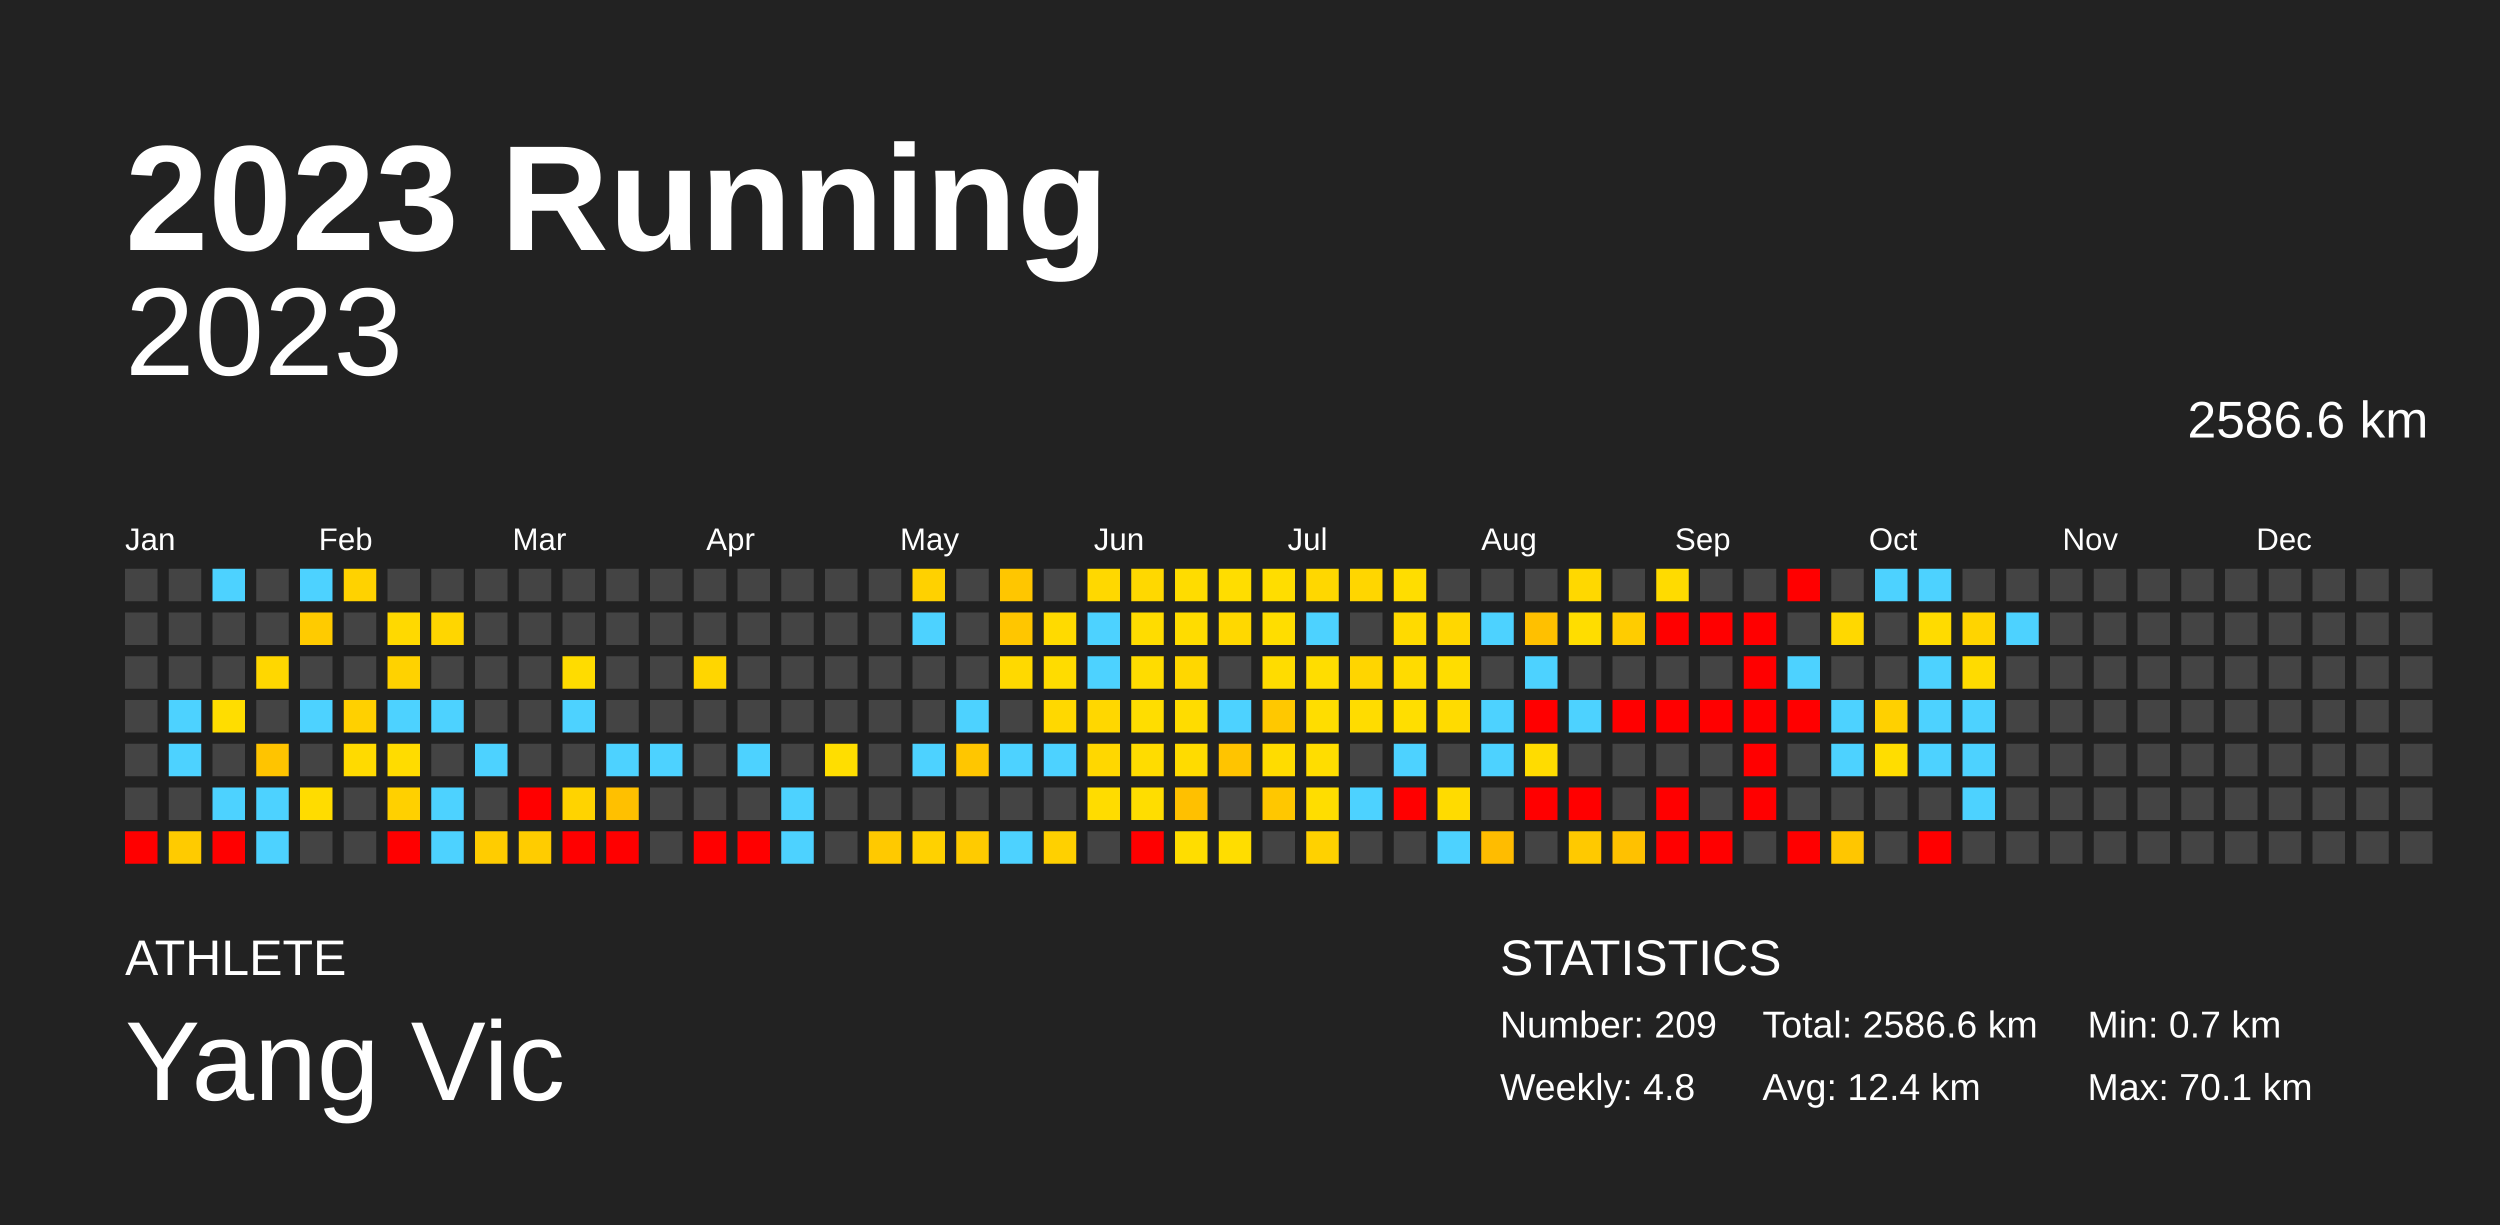
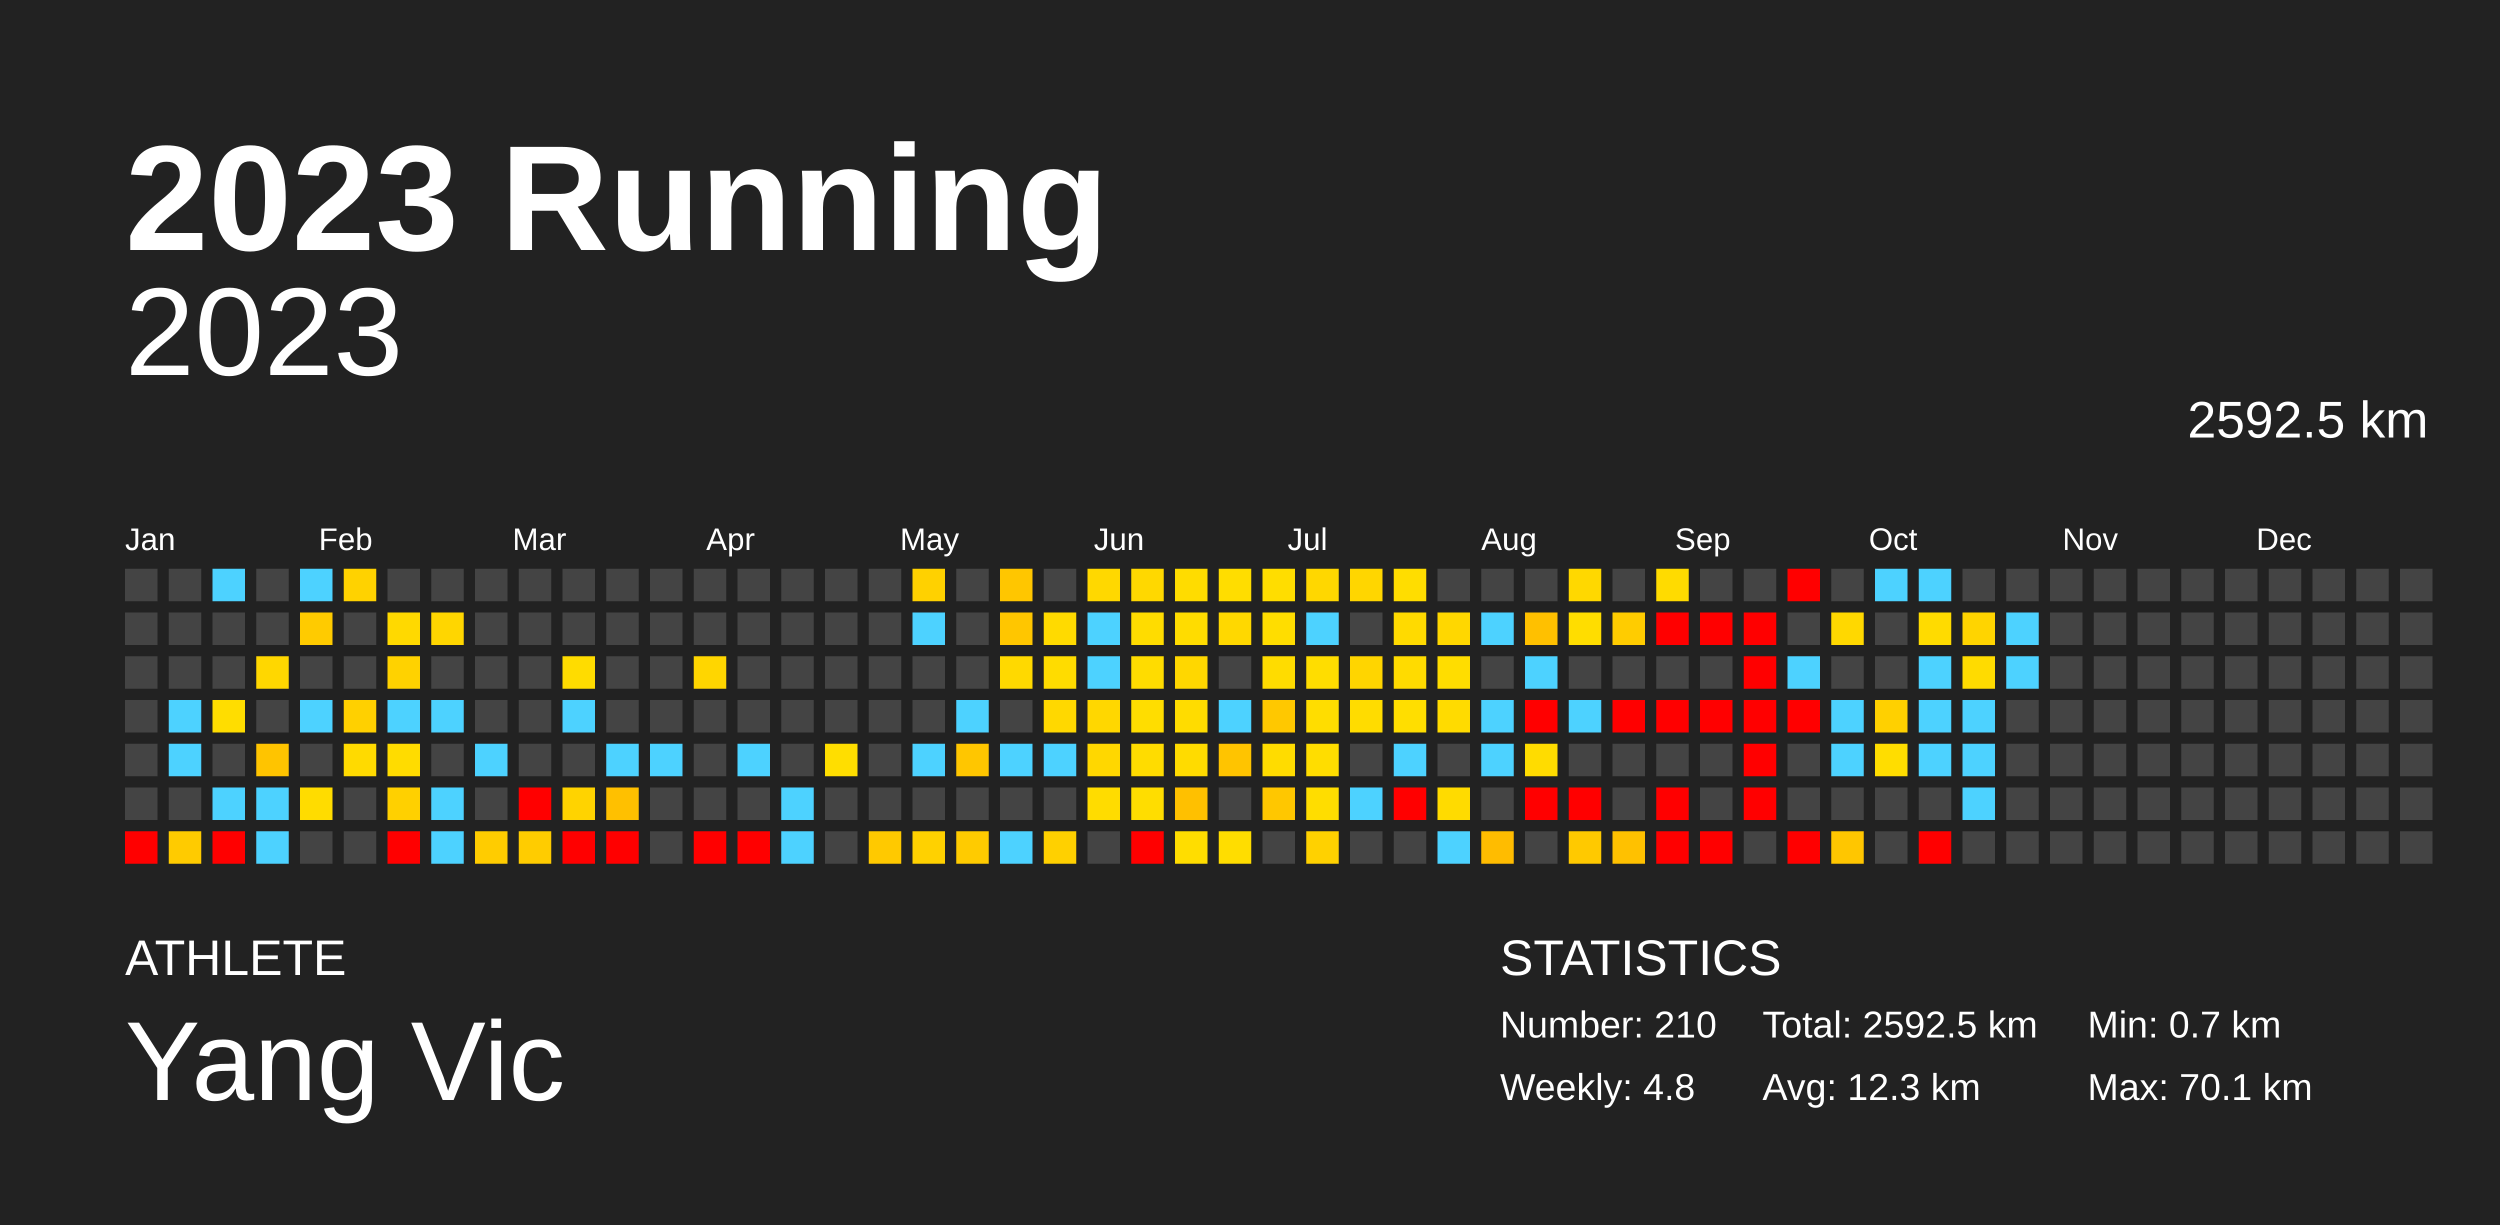
<svg xmlns="http://www.w3.org/2000/svg" baseProfile="full" height="98mm" version="1.1" viewBox="0,0,200,98" width="200mm">
  <defs />
  <rect fill="#222222" height="98" width="200" x="0" y="0" />
  <text fill="#FFFFFF" style="font-size:12px; font-family:Arial; font-weight:bold;" x="10" y="20">2023 Running</text>
  <text fill="#FFFFFF" style="font-size:4px; font-family:Arial" x="10" y="78">ATHLETE</text>
  <text fill="#FFFFFF" style="font-size:9px; font-family:Arial" x="10" y="88">Yang Vic</text>
  <text fill="#FFFFFF" style="font-size:4px; font-family:Arial" x="120" y="78">STATISTICS</text>
-   <text fill="#FFFFFF" style="font-size:3px; font-family:Arial" x="120" y="83">Number: 209</text>
+   <text fill="#FFFFFF" style="font-size:3px; font-family:Arial" x="120" y="83">Number: 210</text>
  <text fill="#FFFFFF" style="font-size:3px; font-family:Arial" x="120" y="88">Weekly: 4.8</text>
-   <text fill="#FFFFFF" style="font-size:3px; font-family:Arial" x="141" y="83">Total: 2586.6 km</text>
-   <text fill="#FFFFFF" style="font-size:3px; font-family:Arial" x="141" y="88">Avg: 12.4 km</text>
+   <text fill="#FFFFFF" style="font-size:3px; font-family:Arial" x="141" y="83">Total: 2592.5 km</text>
+   <text fill="#FFFFFF" style="font-size:3px; font-family:Arial" x="141" y="88">Avg: 12.3 km</text>
  <text fill="#FFFFFF" style="font-size:3px; font-family:Arial" x="167" y="83">Min: 0.7 km</text>
  <text fill="#FFFFFF" style="font-size:3px; font-family:Arial" x="167" y="88">Max: 70.1 km</text>
  <text alignment-baseline="hanging" fill="#FFFFFF" style="font-size:10.0px; font-family:Arial;" x="10" y="30">2023</text>
-   <text alignment-baseline="hanging" fill="#FFFFFF" style="font-size:4.125px; font-family:Arial;" x="175" y="35">2586.6 km</text>
+   <text alignment-baseline="hanging" fill="#FFFFFF" style="font-size:4.125px; font-family:Arial;" x="175" y="35">2592.5 km</text>
  <text fill="#FFFFFF" style="font-size:2.5px; font-family:Arial" x="10.0" y="44">Jan</text>
  <text fill="#FFFFFF" style="font-size:2.5px; font-family:Arial" x="25.5" y="44">Feb</text>
  <text fill="#FFFFFF" style="font-size:2.5px; font-family:Arial" x="41.0" y="44">Mar</text>
  <text fill="#FFFFFF" style="font-size:2.5px; font-family:Arial" x="56.5" y="44">Apr</text>
  <text fill="#FFFFFF" style="font-size:2.5px; font-family:Arial" x="72.0" y="44">May</text>
  <text fill="#FFFFFF" style="font-size:2.5px; font-family:Arial" x="87.5" y="44">Jun</text>
  <text fill="#FFFFFF" style="font-size:2.5px; font-family:Arial" x="103.0" y="44">Jul</text>
  <text fill="#FFFFFF" style="font-size:2.5px; font-family:Arial" x="118.5" y="44">Aug</text>
  <text fill="#FFFFFF" style="font-size:2.5px; font-family:Arial" x="134.0" y="44">Sep</text>
  <text fill="#FFFFFF" style="font-size:2.5px; font-family:Arial" x="149.5" y="44">Oct</text>
  <text fill="#FFFFFF" style="font-size:2.5px; font-family:Arial" x="165.0" y="44">Nov</text>
  <text fill="#FFFFFF" style="font-size:2.5px; font-family:Arial" x="180.5" y="44">Dec</text>
  <rect fill="#444444" height="2.6" width="2.6" x="10.0" y="45.5" />
  <rect fill="#444444" height="2.6" width="2.6" x="10.0" y="49.0" />
  <rect fill="#444444" height="2.6" width="2.6" x="10.0" y="52.5" />
  <rect fill="#444444" height="2.6" width="2.6" x="10.0" y="56.0" />
  <rect fill="#444444" height="2.6" width="2.6" x="10.0" y="59.5" />
  <rect fill="#444444" height="2.6" width="2.6" x="10.0" y="63.0" />
  <rect fill="red" height="2.6" width="2.6" x="10.0" y="66.5" />
  <rect fill="#444444" height="2.6" width="2.6" x="13.5" y="45.5" />
  <rect fill="#444444" height="2.6" width="2.6" x="13.5" y="49.0" />
  <rect fill="#444444" height="2.6" width="2.6" x="13.5" y="52.5" />
  <rect fill="#4dd2ff" height="2.6" width="2.6" x="13.5" y="56.0" />
  <rect fill="#4dd2ff" height="2.6" width="2.6" x="13.5" y="59.5" />
  <rect fill="#444444" height="2.6" width="2.6" x="13.5" y="63.0" />
  <rect fill="#ffcb00" height="2.6" width="2.6" x="13.5" y="66.5" />
  <rect fill="#4dd2ff" height="2.6" width="2.6" x="17.0" y="45.5" />
  <rect fill="#444444" height="2.6" width="2.6" x="17.0" y="49.0" />
  <rect fill="#444444" height="2.6" width="2.6" x="17.0" y="52.5" />
  <rect fill="#ffdd00" height="2.6" width="2.6" x="17.0" y="56.0" />
  <rect fill="#444444" height="2.6" width="2.6" x="17.0" y="59.5" />
  <rect fill="#4dd2ff" height="2.6" width="2.6" x="17.0" y="63.0" />
  <rect fill="red" height="2.6" width="2.6" x="17.0" y="66.5" />
  <rect fill="#444444" height="2.6" width="2.6" x="20.5" y="45.5" />
  <rect fill="#444444" height="2.6" width="2.6" x="20.5" y="49.0" />
  <rect fill="#ffd700" height="2.6" width="2.6" x="20.5" y="52.5" />
  <rect fill="#444444" height="2.6" width="2.6" x="20.5" y="56.0" />
  <rect fill="#ffc400" height="2.6" width="2.6" x="20.5" y="59.5" />
  <rect fill="#4dd2ff" height="2.6" width="2.6" x="20.5" y="63.0" />
  <rect fill="#4dd2ff" height="2.6" width="2.6" x="20.5" y="66.5" />
  <rect fill="#4dd2ff" height="2.6" width="2.6" x="24.0" y="45.5" />
  <rect fill="#ffcb00" height="2.6" width="2.6" x="24.0" y="49.0" />
  <rect fill="#444444" height="2.6" width="2.6" x="24.0" y="52.5" />
  <rect fill="#4dd2ff" height="2.6" width="2.6" x="24.0" y="56.0" />
  <rect fill="#444444" height="2.6" width="2.6" x="24.0" y="59.5" />
  <rect fill="#ffdc00" height="2.6" width="2.6" x="24.0" y="63.0" />
  <rect fill="#444444" height="2.6" width="2.6" x="24.0" y="66.5" />
  <rect fill="#ffd200" height="2.6" width="2.6" x="27.5" y="45.5" />
  <rect fill="#444444" height="2.6" width="2.6" x="27.5" y="49.0" />
  <rect fill="#444444" height="2.6" width="2.6" x="27.5" y="52.5" />
  <rect fill="#ffd000" height="2.6" width="2.6" x="27.5" y="56.0" />
  <rect fill="#ffda00" height="2.6" width="2.6" x="27.5" y="59.5" />
  <rect fill="#444444" height="2.6" width="2.6" x="27.5" y="63.0" />
  <rect fill="#444444" height="2.6" width="2.6" x="27.5" y="66.5" />
  <rect fill="#444444" height="2.6" width="2.6" x="31.0" y="45.5" />
  <rect fill="#ffd900" height="2.6" width="2.6" x="31.0" y="49.0" />
  <rect fill="#ffd200" height="2.6" width="2.6" x="31.0" y="52.5" />
  <rect fill="#4dd2ff" height="2.6" width="2.6" x="31.0" y="56.0" />
  <rect fill="#ffdc00" height="2.6" width="2.6" x="31.0" y="59.5" />
  <rect fill="#ffd000" height="2.6" width="2.6" x="31.0" y="63.0" />
  <rect fill="red" height="2.6" width="2.6" x="31.0" y="66.5" />
  <rect fill="#444444" height="2.6" width="2.6" x="34.5" y="45.5" />
  <rect fill="#ffd600" height="2.6" width="2.6" x="34.5" y="49.0" />
  <rect fill="#444444" height="2.6" width="2.6" x="34.5" y="52.5" />
  <rect fill="#4dd2ff" height="2.6" width="2.6" x="34.5" y="56.0" />
  <rect fill="#444444" height="2.6" width="2.6" x="34.5" y="59.5" />
  <rect fill="#4dd2ff" height="2.6" width="2.6" x="34.5" y="63.0" />
  <rect fill="#4dd2ff" height="2.6" width="2.6" x="34.5" y="66.5" />
  <rect fill="#444444" height="2.6" width="2.6" x="38.0" y="45.5" />
  <rect fill="#444444" height="2.6" width="2.6" x="38.0" y="49.0" />
  <rect fill="#444444" height="2.6" width="2.6" x="38.0" y="52.5" />
  <rect fill="#444444" height="2.6" width="2.6" x="38.0" y="56.0" />
  <rect fill="#4dd2ff" height="2.6" width="2.6" x="38.0" y="59.5" />
  <rect fill="#444444" height="2.6" width="2.6" x="38.0" y="63.0" />
  <rect fill="#ffcc00" height="2.6" width="2.6" x="38.0" y="66.5" />
  <rect fill="#444444" height="2.6" width="2.6" x="41.5" y="45.5" />
  <rect fill="#444444" height="2.6" width="2.6" x="41.5" y="49.0" />
  <rect fill="#444444" height="2.6" width="2.6" x="41.5" y="52.5" />
  <rect fill="#444444" height="2.6" width="2.6" x="41.5" y="56.0" />
  <rect fill="#444444" height="2.6" width="2.6" x="41.5" y="59.5" />
  <rect fill="red" height="2.6" width="2.6" x="41.5" y="63.0" />
  <rect fill="#ffcc00" height="2.6" width="2.6" x="41.5" y="66.5" />
  <rect fill="#444444" height="2.6" width="2.6" x="45.0" y="45.5" />
  <rect fill="#444444" height="2.6" width="2.6" x="45.0" y="49.0" />
  <rect fill="#ffdc00" height="2.6" width="2.6" x="45.0" y="52.5" />
  <rect fill="#4dd2ff" height="2.6" width="2.6" x="45.0" y="56.0" />
  <rect fill="#444444" height="2.6" width="2.6" x="45.0" y="59.5" />
  <rect fill="#ffd300" height="2.6" width="2.6" x="45.0" y="63.0" />
  <rect fill="red" height="2.6" width="2.6" x="45.0" y="66.5" />
  <rect fill="#444444" height="2.6" width="2.6" x="48.5" y="45.5" />
  <rect fill="#444444" height="2.6" width="2.6" x="48.5" y="49.0" />
  <rect fill="#444444" height="2.6" width="2.6" x="48.5" y="52.5" />
  <rect fill="#444444" height="2.6" width="2.6" x="48.5" y="56.0" />
  <rect fill="#4dd2ff" height="2.6" width="2.6" x="48.5" y="59.5" />
  <rect fill="#ffc000" height="2.6" width="2.6" x="48.5" y="63.0" />
  <rect fill="red" height="2.6" width="2.6" x="48.5" y="66.5" />
  <rect fill="#444444" height="2.6" width="2.6" x="52.0" y="45.5" />
  <rect fill="#444444" height="2.6" width="2.6" x="52.0" y="49.0" />
  <rect fill="#444444" height="2.6" width="2.6" x="52.0" y="52.5" />
  <rect fill="#444444" height="2.6" width="2.6" x="52.0" y="56.0" />
  <rect fill="#4dd2ff" height="2.6" width="2.6" x="52.0" y="59.5" />
  <rect fill="#444444" height="2.6" width="2.6" x="52.0" y="63.0" />
  <rect fill="#444444" height="2.6" width="2.6" x="52.0" y="66.5" />
  <rect fill="#444444" height="2.6" width="2.6" x="55.5" y="45.5" />
  <rect fill="#444444" height="2.6" width="2.6" x="55.5" y="49.0" />
  <rect fill="#ffd600" height="2.6" width="2.6" x="55.5" y="52.5" />
  <rect fill="#444444" height="2.6" width="2.6" x="55.5" y="56.0" />
  <rect fill="#444444" height="2.6" width="2.6" x="55.5" y="59.5" />
  <rect fill="#444444" height="2.6" width="2.6" x="55.5" y="63.0" />
  <rect fill="red" height="2.6" width="2.6" x="55.5" y="66.5" />
  <rect fill="#444444" height="2.6" width="2.6" x="59.0" y="45.5" />
  <rect fill="#444444" height="2.6" width="2.6" x="59.0" y="49.0" />
  <rect fill="#444444" height="2.6" width="2.6" x="59.0" y="52.5" />
  <rect fill="#444444" height="2.6" width="2.6" x="59.0" y="56.0" />
  <rect fill="#4dd2ff" height="2.6" width="2.6" x="59.0" y="59.5" />
  <rect fill="#444444" height="2.6" width="2.6" x="59.0" y="63.0" />
  <rect fill="red" height="2.6" width="2.6" x="59.0" y="66.5" />
  <rect fill="#444444" height="2.6" width="2.6" x="62.5" y="45.5" />
  <rect fill="#444444" height="2.6" width="2.6" x="62.5" y="49.0" />
  <rect fill="#444444" height="2.6" width="2.6" x="62.5" y="52.5" />
  <rect fill="#444444" height="2.6" width="2.6" x="62.5" y="56.0" />
  <rect fill="#444444" height="2.6" width="2.6" x="62.5" y="59.5" />
  <rect fill="#4dd2ff" height="2.6" width="2.6" x="62.5" y="63.0" />
  <rect fill="#4dd2ff" height="2.6" width="2.6" x="62.5" y="66.5" />
  <rect fill="#444444" height="2.6" width="2.6" x="66.0" y="45.5" />
  <rect fill="#444444" height="2.6" width="2.6" x="66.0" y="49.0" />
  <rect fill="#444444" height="2.6" width="2.6" x="66.0" y="52.5" />
  <rect fill="#444444" height="2.6" width="2.6" x="66.0" y="56.0" />
  <rect fill="#ffde00" height="2.6" width="2.6" x="66.0" y="59.5" />
  <rect fill="#444444" height="2.6" width="2.6" x="66.0" y="63.0" />
  <rect fill="#444444" height="2.6" width="2.6" x="66.0" y="66.5" />
  <rect fill="#444444" height="2.6" width="2.6" x="69.5" y="45.5" />
  <rect fill="#444444" height="2.6" width="2.6" x="69.5" y="49.0" />
  <rect fill="#444444" height="2.6" width="2.6" x="69.5" y="52.5" />
  <rect fill="#444444" height="2.6" width="2.6" x="69.5" y="56.0" />
  <rect fill="#444444" height="2.6" width="2.6" x="69.5" y="59.5" />
  <rect fill="#444444" height="2.6" width="2.6" x="69.5" y="63.0" />
  <rect fill="#ffc900" height="2.6" width="2.6" x="69.5" y="66.5" />
  <rect fill="#ffd100" height="2.6" width="2.6" x="73.0" y="45.5" />
  <rect fill="#4dd2ff" height="2.6" width="2.6" x="73.0" y="49.0" />
  <rect fill="#444444" height="2.6" width="2.6" x="73.0" y="52.5" />
  <rect fill="#444444" height="2.6" width="2.6" x="73.0" y="56.0" />
  <rect fill="#4dd2ff" height="2.6" width="2.6" x="73.0" y="59.5" />
  <rect fill="#444444" height="2.6" width="2.6" x="73.0" y="63.0" />
  <rect fill="#ffd100" height="2.6" width="2.6" x="73.0" y="66.5" />
  <rect fill="#444444" height="2.6" width="2.6" x="76.5" y="45.5" />
  <rect fill="#444444" height="2.6" width="2.6" x="76.5" y="49.0" />
  <rect fill="#444444" height="2.6" width="2.6" x="76.5" y="52.5" />
  <rect fill="#4dd2ff" height="2.6" width="2.6" x="76.5" y="56.0" />
  <rect fill="#ffc600" height="2.6" width="2.6" x="76.5" y="59.5" />
  <rect fill="#444444" height="2.6" width="2.6" x="76.5" y="63.0" />
  <rect fill="#ffcb00" height="2.6" width="2.6" x="76.5" y="66.5" />
  <rect fill="#ffc600" height="2.6" width="2.6" x="80.0" y="45.5" />
  <rect fill="#ffc600" height="2.6" width="2.6" x="80.0" y="49.0" />
  <rect fill="#ffd900" height="2.6" width="2.6" x="80.0" y="52.5" />
  <rect fill="#444444" height="2.6" width="2.6" x="80.0" y="56.0" />
  <rect fill="#4dd2ff" height="2.6" width="2.6" x="80.0" y="59.5" />
  <rect fill="#444444" height="2.6" width="2.6" x="80.0" y="63.0" />
  <rect fill="#4dd2ff" height="2.6" width="2.6" x="80.0" y="66.5" />
  <rect fill="#444444" height="2.6" width="2.6" x="83.5" y="45.5" />
  <rect fill="#ffda00" height="2.6" width="2.6" x="83.5" y="49.0" />
  <rect fill="#ffdc00" height="2.6" width="2.6" x="83.5" y="52.5" />
  <rect fill="#ffd800" height="2.6" width="2.6" x="83.5" y="56.0" />
  <rect fill="#4dd2ff" height="2.6" width="2.6" x="83.5" y="59.5" />
  <rect fill="#444444" height="2.6" width="2.6" x="83.5" y="63.0" />
  <rect fill="#ffd000" height="2.6" width="2.6" x="83.5" y="66.5" />
  <rect fill="#ffd800" height="2.6" width="2.6" x="87.0" y="45.5" />
  <rect fill="#4dd2ff" height="2.6" width="2.6" x="87.0" y="49.0" />
  <rect fill="#4dd2ff" height="2.6" width="2.6" x="87.0" y="52.5" />
  <rect fill="#ffd700" height="2.6" width="2.6" x="87.0" y="56.0" />
  <rect fill="#ffd700" height="2.6" width="2.6" x="87.0" y="59.5" />
  <rect fill="#ffdc00" height="2.6" width="2.6" x="87.0" y="63.0" />
  <rect fill="#444444" height="2.6" width="2.6" x="87.0" y="66.5" />
  <rect fill="#ffd800" height="2.6" width="2.6" x="90.5" y="45.5" />
  <rect fill="#ffdc00" height="2.6" width="2.6" x="90.5" y="49.0" />
  <rect fill="#ffdc00" height="2.6" width="2.6" x="90.5" y="52.5" />
  <rect fill="#ffdd00" height="2.6" width="2.6" x="90.5" y="56.0" />
  <rect fill="#ffdc00" height="2.6" width="2.6" x="90.5" y="59.5" />
  <rect fill="#ffdd00" height="2.6" width="2.6" x="90.5" y="63.0" />
  <rect fill="red" height="2.6" width="2.6" x="90.5" y="66.5" />
  <rect fill="#ffdc00" height="2.6" width="2.6" x="94.0" y="45.5" />
  <rect fill="#ffdc00" height="2.6" width="2.6" x="94.0" y="49.0" />
  <rect fill="#ffd700" height="2.6" width="2.6" x="94.0" y="52.5" />
  <rect fill="#ffdc00" height="2.6" width="2.6" x="94.0" y="56.0" />
  <rect fill="#ffdb00" height="2.6" width="2.6" x="94.0" y="59.5" />
  <rect fill="#ffc000" height="2.6" width="2.6" x="94.0" y="63.0" />
  <rect fill="#ffdd00" height="2.6" width="2.6" x="94.0" y="66.5" />
  <rect fill="#ffdd00" height="2.6" width="2.6" x="97.5" y="45.5" />
  <rect fill="#ffd800" height="2.6" width="2.6" x="97.5" y="49.0" />
  <rect fill="#444444" height="2.6" width="2.6" x="97.5" y="52.5" />
  <rect fill="#4dd2ff" height="2.6" width="2.6" x="97.5" y="56.0" />
  <rect fill="#ffc400" height="2.6" width="2.6" x="97.5" y="59.5" />
  <rect fill="#444444" height="2.6" width="2.6" x="97.5" y="63.0" />
  <rect fill="#ffdd00" height="2.6" width="2.6" x="97.5" y="66.5" />
  <rect fill="#ffdd00" height="2.6" width="2.6" x="101.0" y="45.5" />
  <rect fill="#ffdd00" height="2.6" width="2.6" x="101.0" y="49.0" />
  <rect fill="#ffdc00" height="2.6" width="2.6" x="101.0" y="52.5" />
  <rect fill="#ffc800" height="2.6" width="2.6" x="101.0" y="56.0" />
  <rect fill="#ffdc00" height="2.6" width="2.6" x="101.0" y="59.5" />
  <rect fill="#ffc700" height="2.6" width="2.6" x="101.0" y="63.0" />
  <rect fill="#444444" height="2.6" width="2.6" x="101.0" y="66.5" />
  <rect fill="#ffd700" height="2.6" width="2.6" x="104.5" y="45.5" />
  <rect fill="#4dd2ff" height="2.6" width="2.6" x="104.5" y="49.0" />
  <rect fill="#ffdd00" height="2.6" width="2.6" x="104.5" y="52.5" />
  <rect fill="#ffdd00" height="2.6" width="2.6" x="104.5" y="56.0" />
  <rect fill="#ffdd00" height="2.6" width="2.6" x="104.5" y="59.5" />
  <rect fill="#ffdd00" height="2.6" width="2.6" x="104.5" y="63.0" />
  <rect fill="#ffd100" height="2.6" width="2.6" x="104.5" y="66.5" />
  <rect fill="#ffd600" height="2.6" width="2.6" x="108.0" y="45.5" />
  <rect fill="#444444" height="2.6" width="2.6" x="108.0" y="49.0" />
  <rect fill="#ffd500" height="2.6" width="2.6" x="108.0" y="52.5" />
  <rect fill="#ffdc00" height="2.6" width="2.6" x="108.0" y="56.0" />
  <rect fill="#444444" height="2.6" width="2.6" x="108.0" y="59.5" />
  <rect fill="#4dd2ff" height="2.6" width="2.6" x="108.0" y="63.0" />
  <rect fill="#444444" height="2.6" width="2.6" x="108.0" y="66.5" />
  <rect fill="#ffdd00" height="2.6" width="2.6" x="111.5" y="45.5" />
  <rect fill="#ffda00" height="2.6" width="2.6" x="111.5" y="49.0" />
  <rect fill="#ffdb00" height="2.6" width="2.6" x="111.5" y="52.5" />
  <rect fill="#ffde00" height="2.6" width="2.6" x="111.5" y="56.0" />
  <rect fill="#4dd2ff" height="2.6" width="2.6" x="111.5" y="59.5" />
  <rect fill="red" height="2.6" width="2.6" x="111.5" y="63.0" />
  <rect fill="#444444" height="2.6" width="2.6" x="111.5" y="66.5" />
  <rect fill="#444444" height="2.6" width="2.6" x="115.0" y="45.5" />
  <rect fill="#ffd700" height="2.6" width="2.6" x="115.0" y="49.0" />
  <rect fill="#ffdd00" height="2.6" width="2.6" x="115.0" y="52.5" />
  <rect fill="#ffdb00" height="2.6" width="2.6" x="115.0" y="56.0" />
  <rect fill="#444444" height="2.6" width="2.6" x="115.0" y="59.5" />
  <rect fill="#ffdb00" height="2.6" width="2.6" x="115.0" y="63.0" />
  <rect fill="#4dd2ff" height="2.6" width="2.6" x="115.0" y="66.5" />
  <rect fill="#444444" height="2.6" width="2.6" x="118.5" y="45.5" />
  <rect fill="#4dd2ff" height="2.6" width="2.6" x="118.5" y="49.0" />
  <rect fill="#444444" height="2.6" width="2.6" x="118.5" y="52.5" />
  <rect fill="#4dd2ff" height="2.6" width="2.6" x="118.5" y="56.0" />
  <rect fill="#4dd2ff" height="2.6" width="2.6" x="118.5" y="59.5" />
  <rect fill="#444444" height="2.6" width="2.6" x="118.5" y="63.0" />
  <rect fill="#ffbc00" height="2.6" width="2.6" x="118.5" y="66.5" />
  <rect fill="#444444" height="2.6" width="2.6" x="122.0" y="45.5" />
  <rect fill="#ffc000" height="2.6" width="2.6" x="122.0" y="49.0" />
  <rect fill="#4dd2ff" height="2.6" width="2.6" x="122.0" y="52.5" />
  <rect fill="red" height="2.6" width="2.6" x="122.0" y="56.0" />
  <rect fill="#ffdc00" height="2.6" width="2.6" x="122.0" y="59.5" />
  <rect fill="red" height="2.6" width="2.6" x="122.0" y="63.0" />
  <rect fill="#444444" height="2.6" width="2.6" x="122.0" y="66.5" />
  <rect fill="#ffd800" height="2.6" width="2.6" x="125.5" y="45.5" />
  <rect fill="#ffdd00" height="2.6" width="2.6" x="125.5" y="49.0" />
  <rect fill="#444444" height="2.6" width="2.6" x="125.5" y="52.5" />
  <rect fill="#4dd2ff" height="2.6" width="2.6" x="125.5" y="56.0" />
  <rect fill="#444444" height="2.6" width="2.6" x="125.5" y="59.5" />
  <rect fill="red" height="2.6" width="2.6" x="125.5" y="63.0" />
  <rect fill="#ffc900" height="2.6" width="2.6" x="125.5" y="66.5" />
  <rect fill="#444444" height="2.6" width="2.6" x="129.0" y="45.5" />
  <rect fill="#ffcc00" height="2.6" width="2.6" x="129.0" y="49.0" />
  <rect fill="#444444" height="2.6" width="2.6" x="129.0" y="52.5" />
  <rect fill="red" height="2.6" width="2.6" x="129.0" y="56.0" />
  <rect fill="#444444" height="2.6" width="2.6" x="129.0" y="59.5" />
  <rect fill="#444444" height="2.6" width="2.6" x="129.0" y="63.0" />
  <rect fill="#ffc100" height="2.6" width="2.6" x="129.0" y="66.5" />
  <rect fill="#ffdb00" height="2.6" width="2.6" x="132.5" y="45.5" />
  <rect fill="red" height="2.6" width="2.6" x="132.5" y="49.0" />
  <rect fill="#444444" height="2.6" width="2.6" x="132.5" y="52.5" />
  <rect fill="red" height="2.6" width="2.6" x="132.5" y="56.0" />
  <rect fill="#444444" height="2.6" width="2.6" x="132.5" y="59.5" />
  <rect fill="red" height="2.6" width="2.6" x="132.5" y="63.0" />
  <rect fill="red" height="2.6" width="2.6" x="132.5" y="66.5" />
  <rect fill="#444444" height="2.6" width="2.6" x="136.0" y="45.5" />
  <rect fill="red" height="2.6" width="2.6" x="136.0" y="49.0" />
  <rect fill="#444444" height="2.6" width="2.6" x="136.0" y="52.5" />
  <rect fill="red" height="2.6" width="2.6" x="136.0" y="56.0" />
  <rect fill="#444444" height="2.6" width="2.6" x="136.0" y="59.5" />
  <rect fill="#444444" height="2.6" width="2.6" x="136.0" y="63.0" />
  <rect fill="red" height="2.6" width="2.6" x="136.0" y="66.5" />
  <rect fill="#444444" height="2.6" width="2.6" x="139.5" y="45.5" />
  <rect fill="red" height="2.6" width="2.6" x="139.5" y="49.0" />
  <rect fill="red" height="2.6" width="2.6" x="139.5" y="52.5" />
  <rect fill="red" height="2.6" width="2.6" x="139.5" y="56.0" />
  <rect fill="red" height="2.6" width="2.6" x="139.5" y="59.5" />
  <rect fill="red" height="2.6" width="2.6" x="139.5" y="63.0" />
  <rect fill="#444444" height="2.6" width="2.6" x="139.5" y="66.5" />
  <rect fill="red" height="2.6" width="2.6" x="143.0" y="45.5" />
  <rect fill="#444444" height="2.6" width="2.6" x="143.0" y="49.0" />
  <rect fill="#4dd2ff" height="2.6" width="2.6" x="143.0" y="52.5" />
  <rect fill="red" height="2.6" width="2.6" x="143.0" y="56.0" />
  <rect fill="#444444" height="2.6" width="2.6" x="143.0" y="59.5" />
  <rect fill="#444444" height="2.6" width="2.6" x="143.0" y="63.0" />
  <rect fill="red" height="2.6" width="2.6" x="143.0" y="66.5" />
  <rect fill="#444444" height="2.6" width="2.6" x="146.5" y="45.5" />
  <rect fill="#ffd800" height="2.6" width="2.6" x="146.5" y="49.0" />
  <rect fill="#444444" height="2.6" width="2.6" x="146.5" y="52.5" />
  <rect fill="#4dd2ff" height="2.6" width="2.6" x="146.5" y="56.0" />
  <rect fill="#4dd2ff" height="2.6" width="2.6" x="146.5" y="59.5" />
  <rect fill="#444444" height="2.6" width="2.6" x="146.5" y="63.0" />
  <rect fill="#ffc600" height="2.6" width="2.6" x="146.5" y="66.5" />
  <rect fill="#4dd2ff" height="2.6" width="2.6" x="150.0" y="45.5" />
  <rect fill="#444444" height="2.6" width="2.6" x="150.0" y="49.0" />
  <rect fill="#444444" height="2.6" width="2.6" x="150.0" y="52.5" />
  <rect fill="#ffd000" height="2.6" width="2.6" x="150.0" y="56.0" />
  <rect fill="#ffdd00" height="2.6" width="2.6" x="150.0" y="59.5" />
  <rect fill="#444444" height="2.6" width="2.6" x="150.0" y="63.0" />
  <rect fill="#444444" height="2.6" width="2.6" x="150.0" y="66.5" />
  <rect fill="#4dd2ff" height="2.6" width="2.6" x="153.5" y="45.5" />
  <rect fill="#ffdb00" height="2.6" width="2.6" x="153.5" y="49.0" />
  <rect fill="#4dd2ff" height="2.6" width="2.6" x="153.5" y="52.5" />
  <rect fill="#4dd2ff" height="2.6" width="2.6" x="153.5" y="56.0" />
  <rect fill="#4dd2ff" height="2.6" width="2.6" x="153.5" y="59.5" />
  <rect fill="#444444" height="2.6" width="2.6" x="153.5" y="63.0" />
  <rect fill="red" height="2.6" width="2.6" x="153.5" y="66.5" />
  <rect fill="#444444" height="2.6" width="2.6" x="157.0" y="45.5" />
  <rect fill="#ffd400" height="2.6" width="2.6" x="157.0" y="49.0" />
  <rect fill="#ffdb00" height="2.6" width="2.6" x="157.0" y="52.5" />
  <rect fill="#4dd2ff" height="2.6" width="2.6" x="157.0" y="56.0" />
  <rect fill="#4dd2ff" height="2.6" width="2.6" x="157.0" y="59.5" />
  <rect fill="#4dd2ff" height="2.6" width="2.6" x="157.0" y="63.0" />
  <rect fill="#444444" height="2.6" width="2.6" x="157.0" y="66.5" />
  <rect fill="#444444" height="2.6" width="2.6" x="160.5" y="45.5" />
  <rect fill="#4dd2ff" height="2.6" width="2.6" x="160.5" y="49.0" />
-   <rect fill="#444444" height="2.6" width="2.6" x="160.5" y="52.5" />
+   <rect fill="#4dd2ff" height="2.6" width="2.6" x="160.5" y="52.5" />
  <rect fill="#444444" height="2.6" width="2.6" x="160.5" y="56.0" />
  <rect fill="#444444" height="2.6" width="2.6" x="160.5" y="59.5" />
  <rect fill="#444444" height="2.6" width="2.6" x="160.5" y="63.0" />
  <rect fill="#444444" height="2.6" width="2.6" x="160.5" y="66.5" />
  <rect fill="#444444" height="2.6" width="2.6" x="164.0" y="45.5" />
  <rect fill="#444444" height="2.6" width="2.6" x="164.0" y="49.0" />
  <rect fill="#444444" height="2.6" width="2.6" x="164.0" y="52.5" />
  <rect fill="#444444" height="2.6" width="2.6" x="164.0" y="56.0" />
  <rect fill="#444444" height="2.6" width="2.6" x="164.0" y="59.5" />
  <rect fill="#444444" height="2.6" width="2.6" x="164.0" y="63.0" />
  <rect fill="#444444" height="2.6" width="2.6" x="164.0" y="66.5" />
  <rect fill="#444444" height="2.6" width="2.6" x="167.5" y="45.5" />
  <rect fill="#444444" height="2.6" width="2.6" x="167.5" y="49.0" />
  <rect fill="#444444" height="2.6" width="2.6" x="167.5" y="52.5" />
  <rect fill="#444444" height="2.6" width="2.6" x="167.5" y="56.0" />
  <rect fill="#444444" height="2.6" width="2.6" x="167.5" y="59.5" />
  <rect fill="#444444" height="2.6" width="2.6" x="167.5" y="63.0" />
  <rect fill="#444444" height="2.6" width="2.6" x="167.5" y="66.5" />
  <rect fill="#444444" height="2.6" width="2.6" x="171.0" y="45.5" />
  <rect fill="#444444" height="2.6" width="2.6" x="171.0" y="49.0" />
  <rect fill="#444444" height="2.6" width="2.6" x="171.0" y="52.5" />
  <rect fill="#444444" height="2.6" width="2.6" x="171.0" y="56.0" />
  <rect fill="#444444" height="2.6" width="2.6" x="171.0" y="59.5" />
  <rect fill="#444444" height="2.6" width="2.6" x="171.0" y="63.0" />
  <rect fill="#444444" height="2.6" width="2.6" x="171.0" y="66.5" />
  <rect fill="#444444" height="2.6" width="2.6" x="174.5" y="45.5" />
  <rect fill="#444444" height="2.6" width="2.6" x="174.5" y="49.0" />
  <rect fill="#444444" height="2.6" width="2.6" x="174.5" y="52.5" />
  <rect fill="#444444" height="2.6" width="2.6" x="174.5" y="56.0" />
  <rect fill="#444444" height="2.6" width="2.6" x="174.5" y="59.5" />
  <rect fill="#444444" height="2.6" width="2.6" x="174.5" y="63.0" />
  <rect fill="#444444" height="2.6" width="2.6" x="174.5" y="66.5" />
  <rect fill="#444444" height="2.6" width="2.6" x="178.0" y="45.5" />
  <rect fill="#444444" height="2.6" width="2.6" x="178.0" y="49.0" />
  <rect fill="#444444" height="2.6" width="2.6" x="178.0" y="52.5" />
  <rect fill="#444444" height="2.6" width="2.6" x="178.0" y="56.0" />
  <rect fill="#444444" height="2.6" width="2.6" x="178.0" y="59.5" />
  <rect fill="#444444" height="2.6" width="2.6" x="178.0" y="63.0" />
  <rect fill="#444444" height="2.6" width="2.6" x="178.0" y="66.5" />
  <rect fill="#444444" height="2.6" width="2.6" x="181.5" y="45.5" />
  <rect fill="#444444" height="2.6" width="2.6" x="181.5" y="49.0" />
  <rect fill="#444444" height="2.6" width="2.6" x="181.5" y="52.5" />
  <rect fill="#444444" height="2.6" width="2.6" x="181.5" y="56.0" />
  <rect fill="#444444" height="2.6" width="2.6" x="181.5" y="59.5" />
  <rect fill="#444444" height="2.6" width="2.6" x="181.5" y="63.0" />
  <rect fill="#444444" height="2.6" width="2.6" x="181.5" y="66.5" />
  <rect fill="#444444" height="2.6" width="2.6" x="185.0" y="45.5" />
  <rect fill="#444444" height="2.6" width="2.6" x="185.0" y="49.0" />
  <rect fill="#444444" height="2.6" width="2.6" x="185.0" y="52.5" />
  <rect fill="#444444" height="2.6" width="2.6" x="185.0" y="56.0" />
  <rect fill="#444444" height="2.6" width="2.6" x="185.0" y="59.5" />
  <rect fill="#444444" height="2.6" width="2.6" x="185.0" y="63.0" />
  <rect fill="#444444" height="2.6" width="2.6" x="185.0" y="66.5" />
  <rect fill="#444444" height="2.6" width="2.6" x="188.5" y="45.5" />
  <rect fill="#444444" height="2.6" width="2.6" x="188.5" y="49.0" />
  <rect fill="#444444" height="2.6" width="2.6" x="188.5" y="52.5" />
  <rect fill="#444444" height="2.6" width="2.6" x="188.5" y="56.0" />
  <rect fill="#444444" height="2.6" width="2.6" x="188.5" y="59.5" />
  <rect fill="#444444" height="2.6" width="2.6" x="188.5" y="63.0" />
  <rect fill="#444444" height="2.6" width="2.6" x="188.5" y="66.5" />
  <rect fill="#444444" height="2.6" width="2.6" x="192.0" y="45.5" />
  <rect fill="#444444" height="2.6" width="2.6" x="192.0" y="49.0" />
  <rect fill="#444444" height="2.6" width="2.6" x="192.0" y="52.5" />
  <rect fill="#444444" height="2.6" width="2.6" x="192.0" y="56.0" />
  <rect fill="#444444" height="2.6" width="2.6" x="192.0" y="59.5" />
  <rect fill="#444444" height="2.6" width="2.6" x="192.0" y="63.0" />
  <rect fill="#444444" height="2.6" width="2.6" x="192.0" y="66.5" />
</svg>
